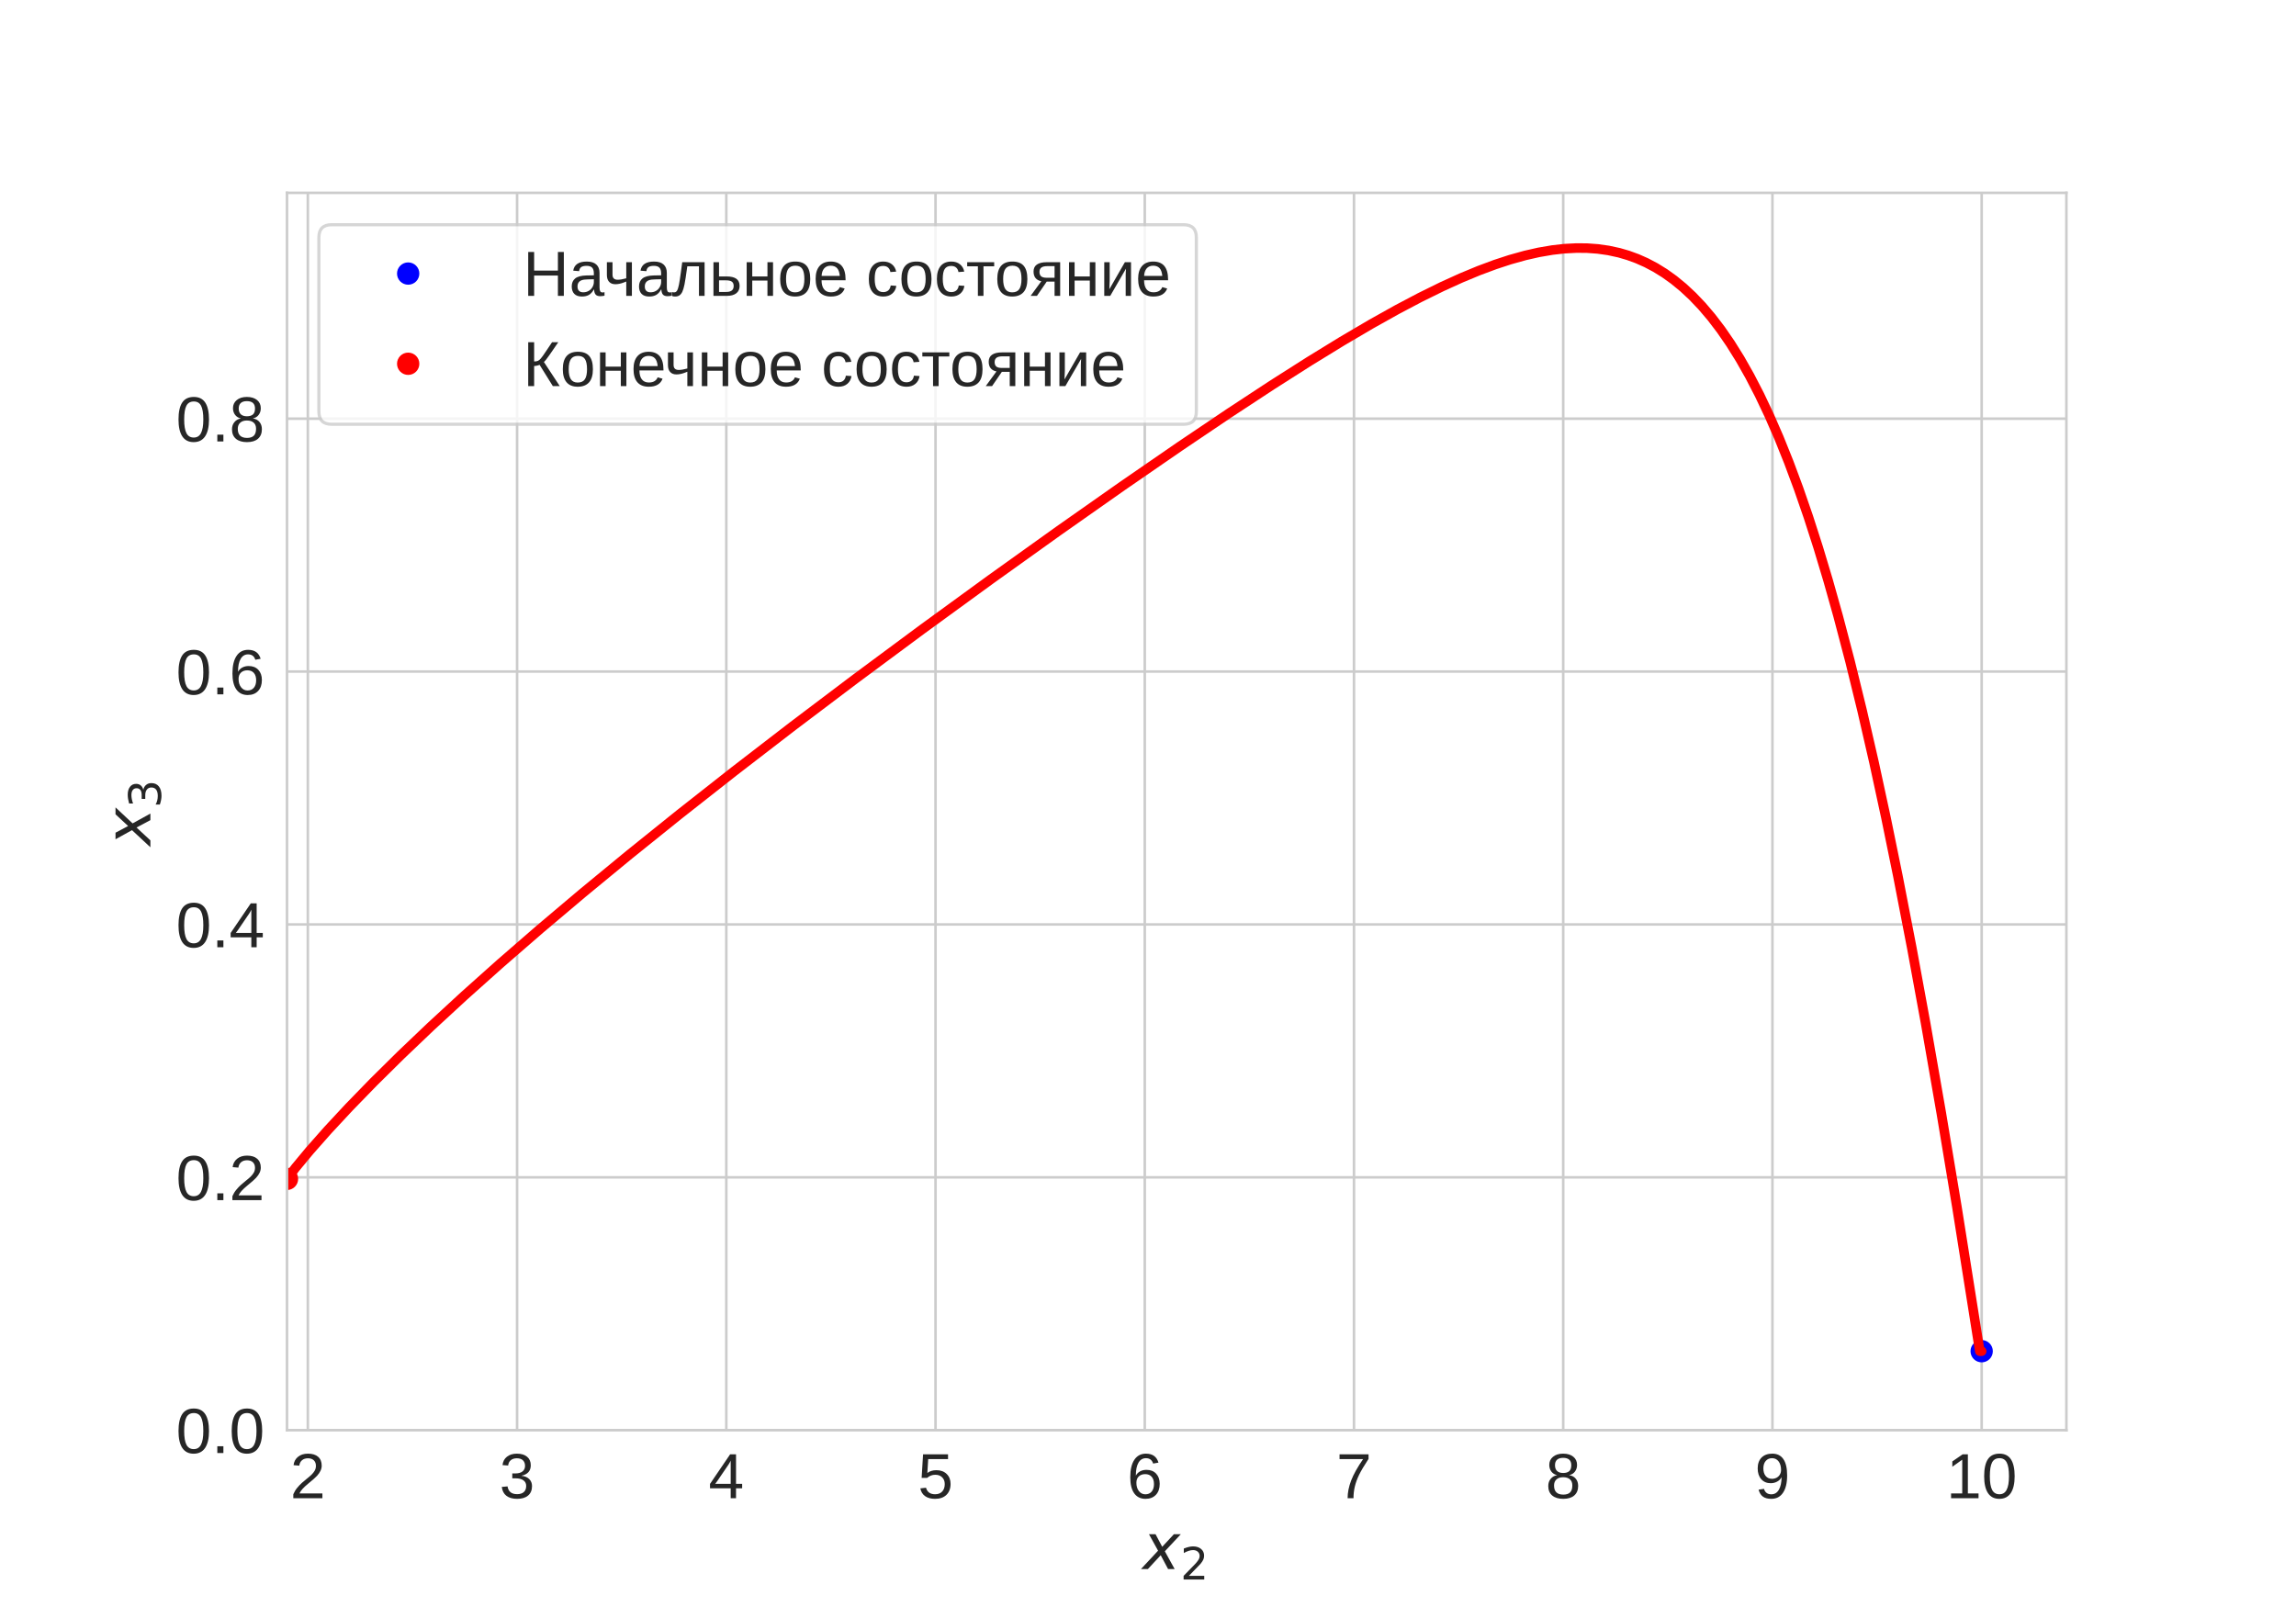
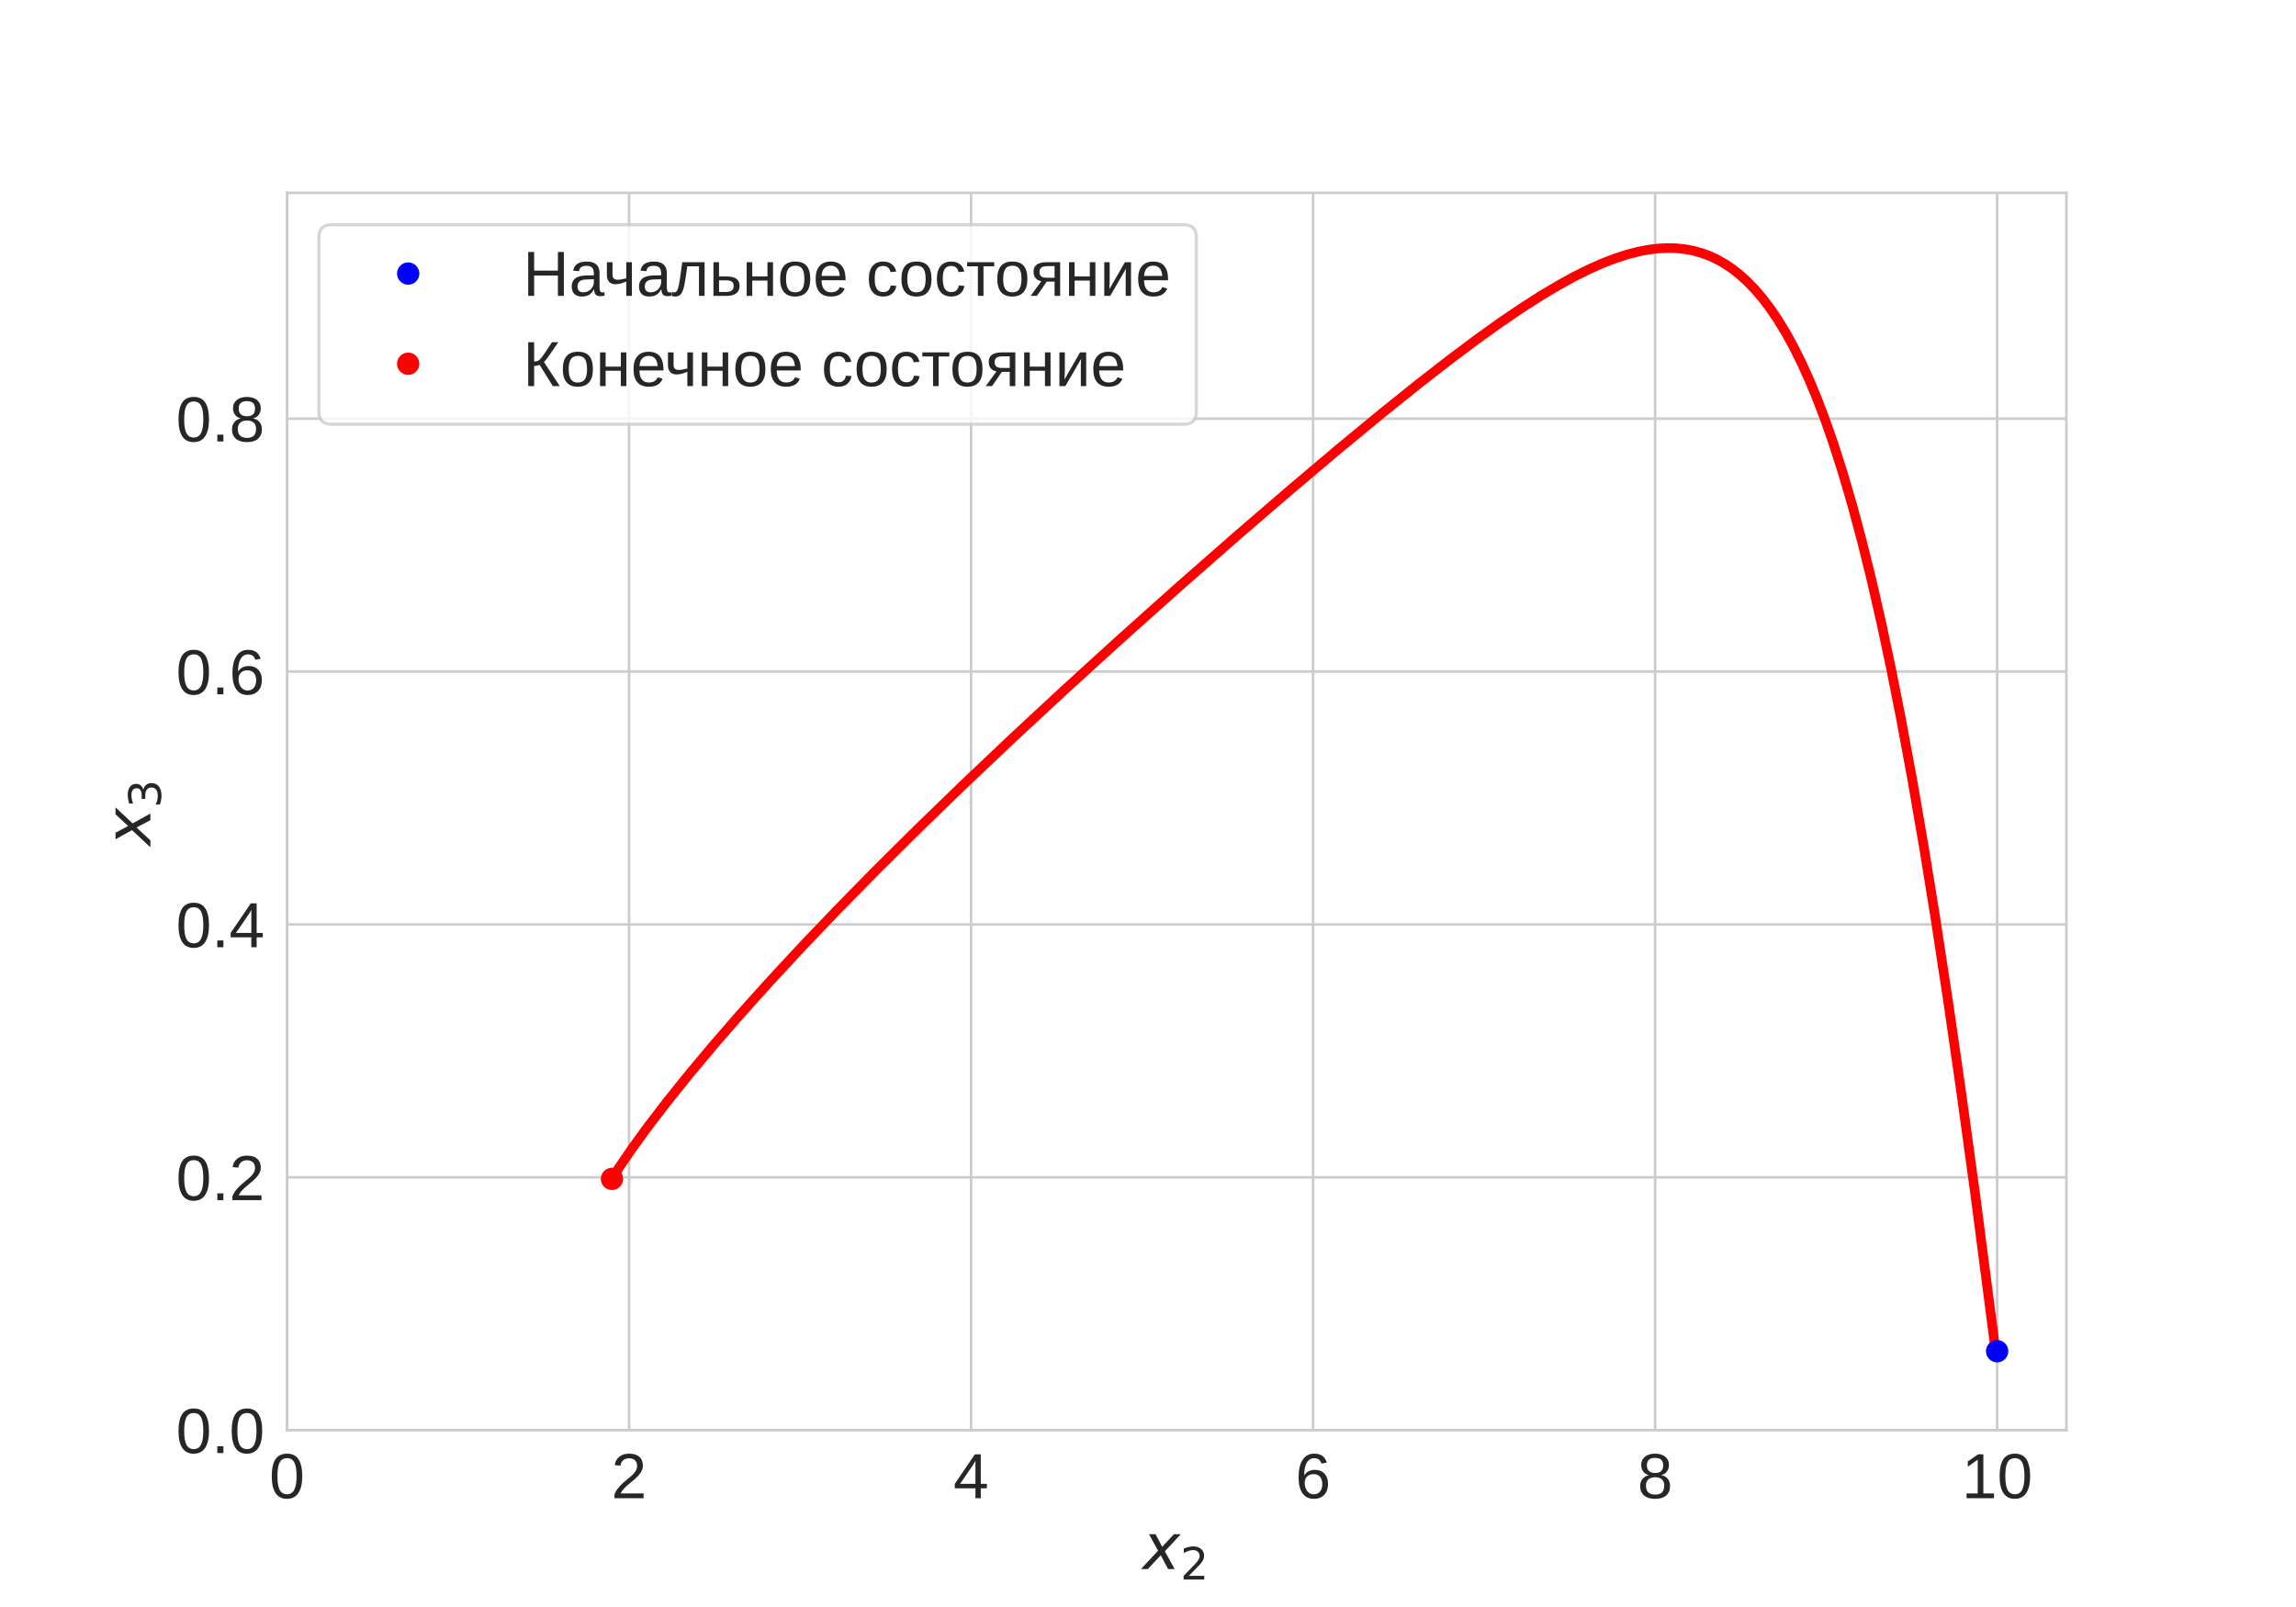
<svg xmlns="http://www.w3.org/2000/svg" xmlns:xlink="http://www.w3.org/1999/xlink" width="720pt" height="504pt" viewBox="0 0 720 504" version="1.1">
  <defs>
    <style type="text/css">*{stroke-linejoin: round; stroke-linecap: butt}</style>
  </defs>
  <g id="figure_1">
    <g id="patch_1">
      <path d="M 0 504  L 720 504  L 720 0  L 0 0  z " style="fill: #ffffff" />
    </g>
    <g id="axes_1">
      <g id="patch_2">
        <path d="M 90 448.56  L 648 448.56  L 648 60.48  L 90 60.48  z " style="fill: #ffffff" />
      </g>
      <g id="matplotlib.axis_1">
        <g id="xtick_1">
          <g id="line2d_1">
-             <path d="M 96.538 448.56  L 96.538 60.48  " clip-path="url(#p00aaba9822)" style="fill: none; stroke: #cccccc; stroke-width: 0.8; stroke-linecap: round" />
+             <path d="M 90 448.56  L 90 60.48  " clip-path="url(#p73347756a9)" style="fill: none; stroke: #cccccc; stroke-width: 0.8; stroke-linecap: round" />
          </g>
          <g id="text_1">
-             <text style="fill: #262626; font: 20px 'Arial', 'DejaVu Sans', 'Liberation Sans', 'Bitstream Vera Sans', sans-serif; text-anchor: middle" x="96.538" y="469.876" transform="rotate(-0 96.53813 469.8756)">2</text>
+             <text style="fill: #262626; font: 20px 'Arial', 'DejaVu Sans', 'Liberation Sans', 'Bitstream Vera Sans', sans-serif; text-anchor: middle" x="90" y="469.876" transform="rotate(-0 90 469.8756)">0</text>
          </g>
        </g>
        <g id="xtick_2">
          <g id="line2d_2">
-             <path d="M 162.149 448.56  L 162.149 60.48  " clip-path="url(#p00aaba9822)" style="fill: none; stroke: #cccccc; stroke-width: 0.8; stroke-linecap: round" />
+             <path d="M 197.256 448.56  L 197.256 60.48  " clip-path="url(#p73347756a9)" style="fill: none; stroke: #cccccc; stroke-width: 0.8; stroke-linecap: round" />
          </g>
          <g id="text_2">
-             <text style="fill: #262626; font: 20px 'Arial', 'DejaVu Sans', 'Liberation Sans', 'Bitstream Vera Sans', sans-serif; text-anchor: middle" x="162.149" y="469.876" transform="rotate(-0 162.1494 469.8756)">3</text>
+             <text style="fill: #262626; font: 20px 'Arial', 'DejaVu Sans', 'Liberation Sans', 'Bitstream Vera Sans', sans-serif; text-anchor: middle" x="197.256" y="469.876" transform="rotate(-0 197.2563 469.8756)">2</text>
          </g>
        </g>
        <g id="xtick_3">
          <g id="line2d_3">
-             <path d="M 227.761 448.56  L 227.761 60.48  " clip-path="url(#p00aaba9822)" style="fill: none; stroke: #cccccc; stroke-width: 0.8; stroke-linecap: round" />
+             <path d="M 304.513 448.56  L 304.513 60.48  " clip-path="url(#p73347756a9)" style="fill: none; stroke: #cccccc; stroke-width: 0.8; stroke-linecap: round" />
          </g>
          <g id="text_3">
-             <text style="fill: #262626; font: 20px 'Arial', 'DejaVu Sans', 'Liberation Sans', 'Bitstream Vera Sans', sans-serif; text-anchor: middle" x="227.761" y="469.876" transform="rotate(-0 227.7607 469.8756)">4</text>
+             <text style="fill: #262626; font: 20px 'Arial', 'DejaVu Sans', 'Liberation Sans', 'Bitstream Vera Sans', sans-serif; text-anchor: middle" x="304.513" y="469.876" transform="rotate(-0 304.5126 469.8756)">4</text>
          </g>
        </g>
        <g id="xtick_4">
          <g id="line2d_4">
-             <path d="M 293.372 448.56  L 293.372 60.48  " clip-path="url(#p00aaba9822)" style="fill: none; stroke: #cccccc; stroke-width: 0.8; stroke-linecap: round" />
+             <path d="M 411.769 448.56  L 411.769 60.48  " clip-path="url(#p73347756a9)" style="fill: none; stroke: #cccccc; stroke-width: 0.8; stroke-linecap: round" />
          </g>
          <g id="text_4">
-             <text style="fill: #262626; font: 20px 'Arial', 'DejaVu Sans', 'Liberation Sans', 'Bitstream Vera Sans', sans-serif; text-anchor: middle" x="293.372" y="469.876" transform="rotate(-0 293.372 469.8756)">5</text>
+             <text style="fill: #262626; font: 20px 'Arial', 'DejaVu Sans', 'Liberation Sans', 'Bitstream Vera Sans', sans-serif; text-anchor: middle" x="411.769" y="469.876" transform="rotate(-0 411.7689 469.8756)">6</text>
          </g>
        </g>
        <g id="xtick_5">
          <g id="line2d_5">
-             <path d="M 358.983 448.56  L 358.983 60.48  " clip-path="url(#p00aaba9822)" style="fill: none; stroke: #cccccc; stroke-width: 0.8; stroke-linecap: round" />
+             <path d="M 519.025 448.56  L 519.025 60.48  " clip-path="url(#p73347756a9)" style="fill: none; stroke: #cccccc; stroke-width: 0.8; stroke-linecap: round" />
          </g>
          <g id="text_5">
-             <text style="fill: #262626; font: 20px 'Arial', 'DejaVu Sans', 'Liberation Sans', 'Bitstream Vera Sans', sans-serif; text-anchor: middle" x="358.983" y="469.876" transform="rotate(-0 358.9834 469.8756)">6</text>
+             <text style="fill: #262626; font: 20px 'Arial', 'DejaVu Sans', 'Liberation Sans', 'Bitstream Vera Sans', sans-serif; text-anchor: middle" x="519.025" y="469.876" transform="rotate(-0 519.0252 469.8756)">8</text>
          </g>
        </g>
        <g id="xtick_6">
          <g id="line2d_6">
-             <path d="M 424.595 448.56  L 424.595 60.48  " clip-path="url(#p00aaba9822)" style="fill: none; stroke: #cccccc; stroke-width: 0.8; stroke-linecap: round" />
+             <path d="M 626.282 448.56  L 626.282 60.48  " clip-path="url(#p73347756a9)" style="fill: none; stroke: #cccccc; stroke-width: 0.8; stroke-linecap: round" />
          </g>
          <g id="text_6">
-             <text style="fill: #262626; font: 20px 'Arial', 'DejaVu Sans', 'Liberation Sans', 'Bitstream Vera Sans', sans-serif; text-anchor: middle" x="424.595" y="469.876" transform="rotate(-0 424.5947 469.8756)">7</text>
+             <text style="fill: #262626; font: 20px 'Arial', 'DejaVu Sans', 'Liberation Sans', 'Bitstream Vera Sans', sans-serif; text-anchor: middle" x="626.282" y="469.876" transform="rotate(-0 626.2815 469.8756)">10</text>
          </g>
        </g>
-         <g id="xtick_7">
-           <g id="line2d_7">
-             <path d="M 490.206 448.56  L 490.206 60.48  " clip-path="url(#p00aaba9822)" style="fill: none; stroke: #cccccc; stroke-width: 0.8; stroke-linecap: round" />
-           </g>
-           <g id="text_7">
-             <text style="fill: #262626; font: 20px 'Arial', 'DejaVu Sans', 'Liberation Sans', 'Bitstream Vera Sans', sans-serif; text-anchor: middle" x="490.206" y="469.876" transform="rotate(-0 490.206 469.8756)">8</text>
-           </g>
-         </g>
-         <g id="xtick_8">
-           <g id="line2d_8">
-             <path d="M 555.817 448.56  L 555.817 60.48  " clip-path="url(#p00aaba9822)" style="fill: none; stroke: #cccccc; stroke-width: 0.8; stroke-linecap: round" />
-           </g>
-           <g id="text_8">
-             <text style="fill: #262626; font: 20px 'Arial', 'DejaVu Sans', 'Liberation Sans', 'Bitstream Vera Sans', sans-serif; text-anchor: middle" x="555.817" y="469.876" transform="rotate(-0 555.8173 469.8756)">9</text>
-           </g>
-         </g>
-         <g id="xtick_9">
-           <g id="line2d_9">
-             <path d="M 621.429 448.56  L 621.429 60.48  " clip-path="url(#p00aaba9822)" style="fill: none; stroke: #cccccc; stroke-width: 0.8; stroke-linecap: round" />
-           </g>
-           <g id="text_9">
-             <text style="fill: #262626; font: 20px 'Arial', 'DejaVu Sans', 'Liberation Sans', 'Bitstream Vera Sans', sans-serif; text-anchor: middle" x="621.429" y="469.876" transform="rotate(-0 621.4286 469.8756)">10</text>
-           </g>
-         </g>
-         <g id="text_10">
+         <g id="text_7">
          <g style="fill: #262626" transform="translate(358.3 492.1662)">
            <text>
              <tspan style="font: oblique 20px 'DejaVu Sans'" x="0" y="-0.062">x</tspan>
              <tspan style="font: 14px 'DejaVu Sans'" x="11.836" y="3.219">2</tspan>
            </text>
          </g>
        </g>
      </g>
      <g id="matplotlib.axis_2">
        <g id="ytick_1">
-           <g id="line2d_10">
-             <path d="M 90 448.56  L 648 448.56  " clip-path="url(#p00aaba9822)" style="fill: none; stroke: #cccccc; stroke-width: 0.8; stroke-linecap: round" />
+           <g id="line2d_7">
+             <path d="M 90 448.56  L 648 448.56  " clip-path="url(#p73347756a9)" style="fill: none; stroke: #cccccc; stroke-width: 0.8; stroke-linecap: round" />
          </g>
-           <g id="text_11">
+           <g id="text_8">
            <text style="fill: #262626; font: 20px 'Arial', 'DejaVu Sans', 'Liberation Sans', 'Bitstream Vera Sans', sans-serif; text-anchor: end" x="83" y="455.718" transform="rotate(-0 83 455.7178)">0.0</text>
          </g>
        </g>
        <g id="ytick_2">
-           <g id="line2d_11">
-             <path d="M 90 369.245  L 648 369.245  " clip-path="url(#p00aaba9822)" style="fill: none; stroke: #cccccc; stroke-width: 0.8; stroke-linecap: round" />
+           <g id="line2d_8">
+             <path d="M 90 369.245  L 648 369.245  " clip-path="url(#p73347756a9)" style="fill: none; stroke: #cccccc; stroke-width: 0.8; stroke-linecap: round" />
          </g>
-           <g id="text_12">
+           <g id="text_9">
            <text style="fill: #262626; font: 20px 'Arial', 'DejaVu Sans', 'Liberation Sans', 'Bitstream Vera Sans', sans-serif; text-anchor: end" x="83" y="376.403" transform="rotate(-0 83 376.4032)">0.2</text>
          </g>
        </g>
        <g id="ytick_3">
-           <g id="line2d_12">
-             <path d="M 90 289.931  L 648 289.931  " clip-path="url(#p00aaba9822)" style="fill: none; stroke: #cccccc; stroke-width: 0.8; stroke-linecap: round" />
+           <g id="line2d_9">
+             <path d="M 90 289.931  L 648 289.931  " clip-path="url(#p73347756a9)" style="fill: none; stroke: #cccccc; stroke-width: 0.8; stroke-linecap: round" />
          </g>
-           <g id="text_13">
+           <g id="text_10">
            <text style="fill: #262626; font: 20px 'Arial', 'DejaVu Sans', 'Liberation Sans', 'Bitstream Vera Sans', sans-serif; text-anchor: end" x="83" y="297.089" transform="rotate(-0 83 297.0886)">0.4</text>
          </g>
        </g>
        <g id="ytick_4">
-           <g id="line2d_13">
-             <path d="M 90 210.616  L 648 210.616  " clip-path="url(#p00aaba9822)" style="fill: none; stroke: #cccccc; stroke-width: 0.8; stroke-linecap: round" />
+           <g id="line2d_10">
+             <path d="M 90 210.616  L 648 210.616  " clip-path="url(#p73347756a9)" style="fill: none; stroke: #cccccc; stroke-width: 0.8; stroke-linecap: round" />
          </g>
-           <g id="text_14">
+           <g id="text_11">
            <text style="fill: #262626; font: 20px 'Arial', 'DejaVu Sans', 'Liberation Sans', 'Bitstream Vera Sans', sans-serif; text-anchor: end" x="83" y="217.774" transform="rotate(-0 83 217.7739)">0.6</text>
          </g>
        </g>
        <g id="ytick_5">
-           <g id="line2d_14">
-             <path d="M 90 131.302  L 648 131.302  " clip-path="url(#p00aaba9822)" style="fill: none; stroke: #cccccc; stroke-width: 0.8; stroke-linecap: round" />
+           <g id="line2d_11">
+             <path d="M 90 131.302  L 648 131.302  " clip-path="url(#p73347756a9)" style="fill: none; stroke: #cccccc; stroke-width: 0.8; stroke-linecap: round" />
          </g>
-           <g id="text_15">
+           <g id="text_12">
            <text style="fill: #262626; font: 20px 'Arial', 'DejaVu Sans', 'Liberation Sans', 'Bitstream Vera Sans', sans-serif; text-anchor: end" x="83" y="138.459" transform="rotate(-0 83 138.4593)">0.8</text>
          </g>
        </g>
-         <g id="text_16">
+         <g id="text_13">
          <g style="fill: #262626" transform="translate(47.225 265.22) rotate(-90)">
            <text>
              <tspan style="font: oblique 20px 'DejaVu Sans'" x="0" y="-0.062">x</tspan>
              <tspan style="font: 14px 'DejaVu Sans'" x="11.836" y="3.219">3</tspan>
            </text>
          </g>
        </g>
      </g>
-       <g id="line2d_15">
+       <g id="line2d_12">
+         <path d="M 626.282 423.774  L 625.8 423.774  L 619.435 374.783  L 614.941 342.008  L 610.904 314.048  L 606.842 287.442  L 603.273 265.432  L 599.697 244.715  L 596.12 225.364  L 593.055 209.901  L 589.994 195.486  L 586.939 182.12  L 583.892 169.79  L 580.855 158.471  L 577.828 148.132  L 574.813 138.735  L 572.311 131.593  L 569.818 125.047  L 567.335 119.07  L 564.863 113.632  L 562.402 108.704  L 559.952 104.257  L 557.513 100.261  L 555.087 96.689  L 552.672 93.513  L 550.27 90.706  L 547.881 88.243  L 545.504 86.1  L 543.14 84.254  L 540.789 82.683  L 538.451 81.366  L 536.126 80.283  L 533.814 79.418  L 531.058 78.642  L 528.321 78.127  L 525.603 77.848  L 522.904 77.783  L 519.78 77.948  L 516.683 78.345  L 513.611 78.947  L 510.133 79.855  L 506.262 81.121  L 502.433 82.608  L 498.229 84.476  L 493.666 86.75  L 488.76 89.442  L 483.131 92.799  L 477.21 96.59  L 470.638 101.056  L 463.088 106.46  L 454.646 112.778  L 444.706 120.505  L 433.451 129.541  L 420.134 140.527  L 404.845 153.437  L 387.793 168.128  L 369.558 184.134  L 351.387 200.375  L 333.811 216.381  L 317.22 231.787  L 301.884 246.33  L 287.682 260.099  L 274.544 273.144  L 262.542 285.371  L 251.448 296.987  L 241.316 307.912  L 232.019 318.259  L 223.557 328.006  L 215.941 337.115  L 209.127 345.605  L 203.164 353.384  L 198.128 360.311  L 194.16 366.129  L 191.912 369.73  L 191.912 369.73  " clip-path="url(#p73347756a9)" style="fill: none; stroke: #ff0000; stroke-width: 3; stroke-linecap: round" />
+       </g>
+       <g id="line2d_13">
        <defs>
-           <path id="me4250a6439" d="M 0 3  C 0.796 3 1.559 2.684 2.121 2.121  C 2.684 1.559 3 0.796 3 0  C 3 -0.796 2.684 -1.559 2.121 -2.121  C 1.559 -2.684 0.796 -3 0 -3  C -0.796 -3 -1.559 -2.684 -2.121 -2.121  C -2.684 -1.559 -3 -0.796 -3 0  C -3 0.796 -2.684 1.559 -2.121 2.121  C -1.559 2.684 -0.796 3 0 3  z " style="stroke: #0000ff" />
+           <path id="m45356d4c5b" d="M 0 3  C 0.796 3 1.559 2.684 2.121 2.121  C 2.684 1.559 3 0.796 3 0  C 3 -0.796 2.684 -1.559 2.121 -2.121  C 1.559 -2.684 0.796 -3 0 -3  C -0.796 -3 -1.559 -2.684 -2.121 -2.121  C -2.684 -1.559 -3 -0.796 -3 0  C -3 0.796 -2.684 1.559 -2.121 2.121  C -1.559 2.684 -0.796 3 0 3  z " style="stroke: #ff0000" />
        </defs>
-         <g clip-path="url(#p00aaba9822)">
-           <use xlink:href="#me4250a6439" x="621.429" y="423.774" style="fill: #0000ff; stroke: #0000ff" />
+         <g clip-path="url(#p73347756a9)">
+           <use xlink:href="#m45356d4c5b" x="191.912" y="369.73" style="fill: #ff0000; stroke: #ff0000" />
        </g>
-       </g>
-       <g id="line2d_16">
-         <defs>
-           <path id="mb1eae23c92" d="M 0 3  C 0.796 3 1.559 2.684 2.121 2.121  C 2.684 1.559 3 0.796 3 0  C 3 -0.796 2.684 -1.559 2.121 -2.121  C 1.559 -2.684 0.796 -3 0 -3  C -0.796 -3 -1.559 -2.684 -2.121 -2.121  C -2.684 -1.559 -3 -0.796 -3 0  C -3 0.796 -2.684 1.559 -2.121 2.121  C -1.559 2.684 -0.796 3 0 3  z " style="stroke: #ff0000" />
-         </defs>
-         <g clip-path="url(#p00aaba9822)">
-           <use xlink:href="#mb1eae23c92" x="90" y="369.73" style="fill: #ff0000; stroke: #ff0000" />
-         </g>
-       </g>
-       <g id="line2d_17">
-         <path d="M 621.429 423.774  L 620.839 423.774  L 613.659 378.496  L 608.781 349.183  L 603.854 320.919  L 599.512 297.247  L 595.151 274.712  L 591.405 256.39  L 587.654 239.044  L 583.902 222.714  L 580.153 207.425  L 576.409 193.186  L 573.295 182.12  L 570.188 171.774  L 567.089 162.133  L 563.998 153.181  L 560.917 144.897  L 557.846 137.258  L 554.787 130.237  L 551.739 123.807  L 548.705 117.94  L 545.683 112.607  L 542.674 107.777  L 539.68 103.422  L 536.699 99.514  L 533.733 96.023  L 530.783 92.923  L 527.847 90.187  L 524.927 87.79  L 522.022 85.708  L 519.133 83.918  L 516.259 82.399  L 513.402 81.131  L 510.561 80.094  L 507.736 79.27  L 504.368 78.539  L 501.023 78.065  L 497.701 77.823  L 494.404 77.791  L 490.586 77.991  L 486.801 78.419  L 482.515 79.153  L 478.27 80.116  L 473.545 81.434  L 468.872 82.964  L 463.742 84.874  L 458.174 87.185  L 452.187 89.908  L 445.317 93.294  L 438.092 97.107  L 430.072 101.591  L 420.859 107.006  L 410.558 113.329  L 398.854 120.78  L 385.51 129.541  L 369.992 139.999  L 351.963 152.426  L 331.999 166.46  L 310.708 181.699  L 289.261 197.32  L 268.316 212.848  L 248.604 227.737  L 230.206 241.909  L 213.172 255.306  L 197.375 268.01  L 182.738 280.064  L 169.346 291.377  L 156.945 302.139  L 145.601 312.274  L 135.174 321.885  L 125.722 330.895  L 117.14 339.378  L 109.511 347.227  L 102.815 354.429  L 97.145 360.844  L 92.67 366.23  L 90 369.73  L 90 369.73  " clip-path="url(#p00aaba9822)" style="fill: none; stroke: #ff0000; stroke-width: 3; stroke-linecap: round" />
      </g>
      <g id="patch_3">
        <path d="M 90 448.56  L 90 60.48  " style="fill: none; stroke: #cccccc; stroke-width: 0.8; stroke-linejoin: miter; stroke-linecap: square" />
      </g>
      <g id="patch_4">
        <path d="M 648 448.56  L 648 60.48  " style="fill: none; stroke: #cccccc; stroke-width: 0.8; stroke-linejoin: miter; stroke-linecap: square" />
      </g>
      <g id="patch_5">
        <path d="M 90 448.56  L 648 448.56  " style="fill: none; stroke: #cccccc; stroke-width: 0.8; stroke-linejoin: miter; stroke-linecap: square" />
      </g>
      <g id="patch_6">
        <path d="M 90 60.48  L 648 60.48  " style="fill: none; stroke: #cccccc; stroke-width: 0.8; stroke-linejoin: miter; stroke-linecap: square" />
      </g>
+       <g id="line2d_14">
+         <defs>
+           <path id="mbbdb50109a" d="M 0 3  C 0.796 3 1.559 2.684 2.121 2.121  C 2.684 1.559 3 0.796 3 0  C 3 -0.796 2.684 -1.559 2.121 -2.121  C 1.559 -2.684 0.796 -3 0 -3  C -0.796 -3 -1.559 -2.684 -2.121 -2.121  C -2.684 -1.559 -3 -0.796 -3 0  C -3 0.796 -2.684 1.559 -2.121 2.121  C -1.559 2.684 -0.796 3 0 3  z " style="stroke: #0000ff" />
+         </defs>
+         <g clip-path="url(#p73347756a9)">
+           <use xlink:href="#mbbdb50109a" x="626.282" y="423.774" style="fill: #0000ff; stroke: #0000ff" />
+         </g>
+       </g>
      <g id="legend_1">
        <g id="patch_7">
          <path d="M 104 133.061  L 371.159 133.061  Q 375.159 133.061 375.159 129.061  L 375.159 74.48  Q 375.159 70.48 371.159 70.48  L 104 70.48  Q 100 70.48 100 74.48  L 100 129.061  Q 100 133.061 104 133.061  z " style="fill: #ffffff; opacity: 0.8; stroke: #cccccc; stroke-linejoin: miter" />
        </g>
-         <g id="line2d_18">
+         <g id="line2d_15">
          <g>
-             <use xlink:href="#me4250a6439" x="128" y="85.796" style="fill: #0000ff; stroke: #0000ff" />
+             <use xlink:href="#mbbdb50109a" x="128" y="85.796" style="fill: #0000ff; stroke: #0000ff" />
          </g>
        </g>
-         <g id="text_17">
+         <g id="text_14">
          <text style="fill: #262626; font: 20px 'Arial', 'DejaVu Sans', 'Liberation Sans', 'Bitstream Vera Sans', sans-serif; text-anchor: start" x="164" y="92.796" transform="rotate(-0 164 92.79563)">Начальное состояние</text>
        </g>
-         <g id="line2d_19">
+         <g id="line2d_16">
          <g>
-             <use xlink:href="#mb1eae23c92" x="128" y="114.086" style="fill: #ff0000; stroke: #ff0000" />
+             <use xlink:href="#m45356d4c5b" x="128" y="114.086" style="fill: #ff0000; stroke: #ff0000" />
          </g>
        </g>
-         <g id="text_18">
+         <g id="text_15">
          <text style="fill: #262626; font: 20px 'Arial', 'DejaVu Sans', 'Liberation Sans', 'Bitstream Vera Sans', sans-serif; text-anchor: start" x="164" y="121.086" transform="rotate(-0 164 121.0863)">Конечное состояние</text>
        </g>
      </g>
    </g>
  </g>
  <defs>
-     <clipPath id="p00aaba9822">
+     <clipPath id="p73347756a9">
      <rect x="90" y="60.48" width="558" height="388.08" />
    </clipPath>
  </defs>
</svg>
